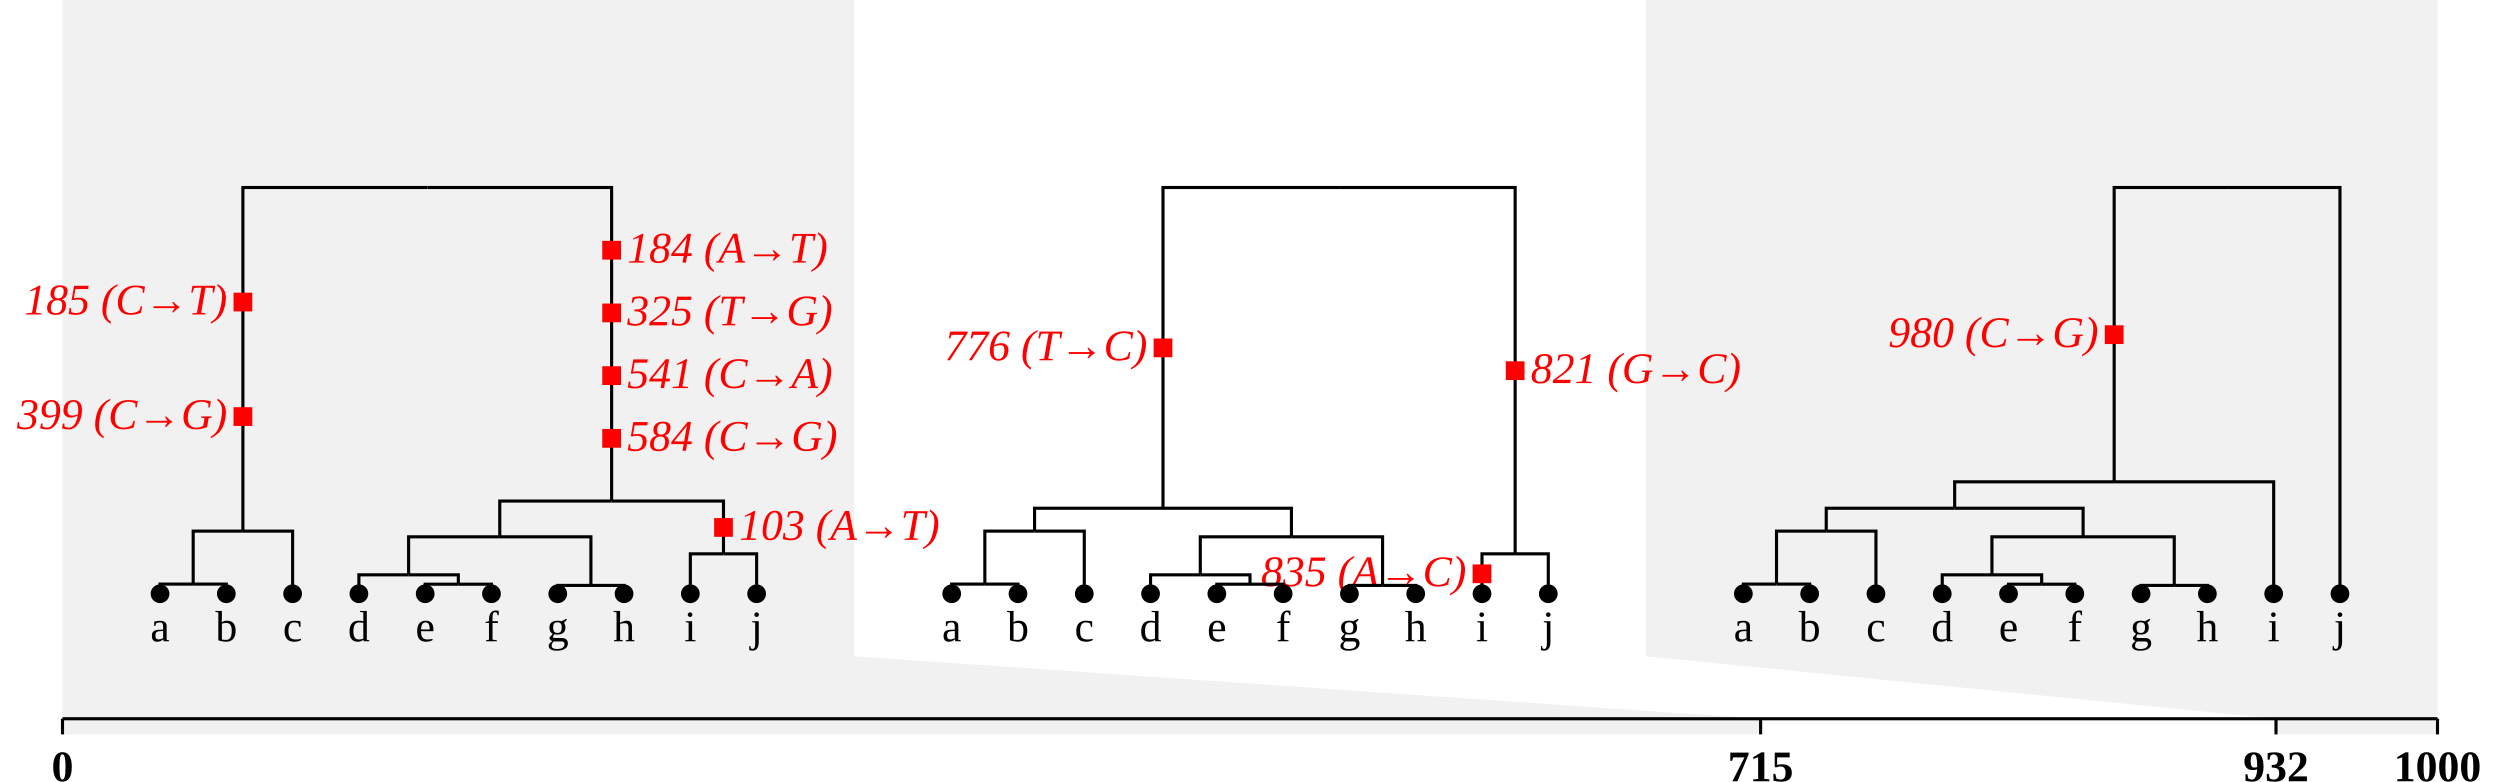
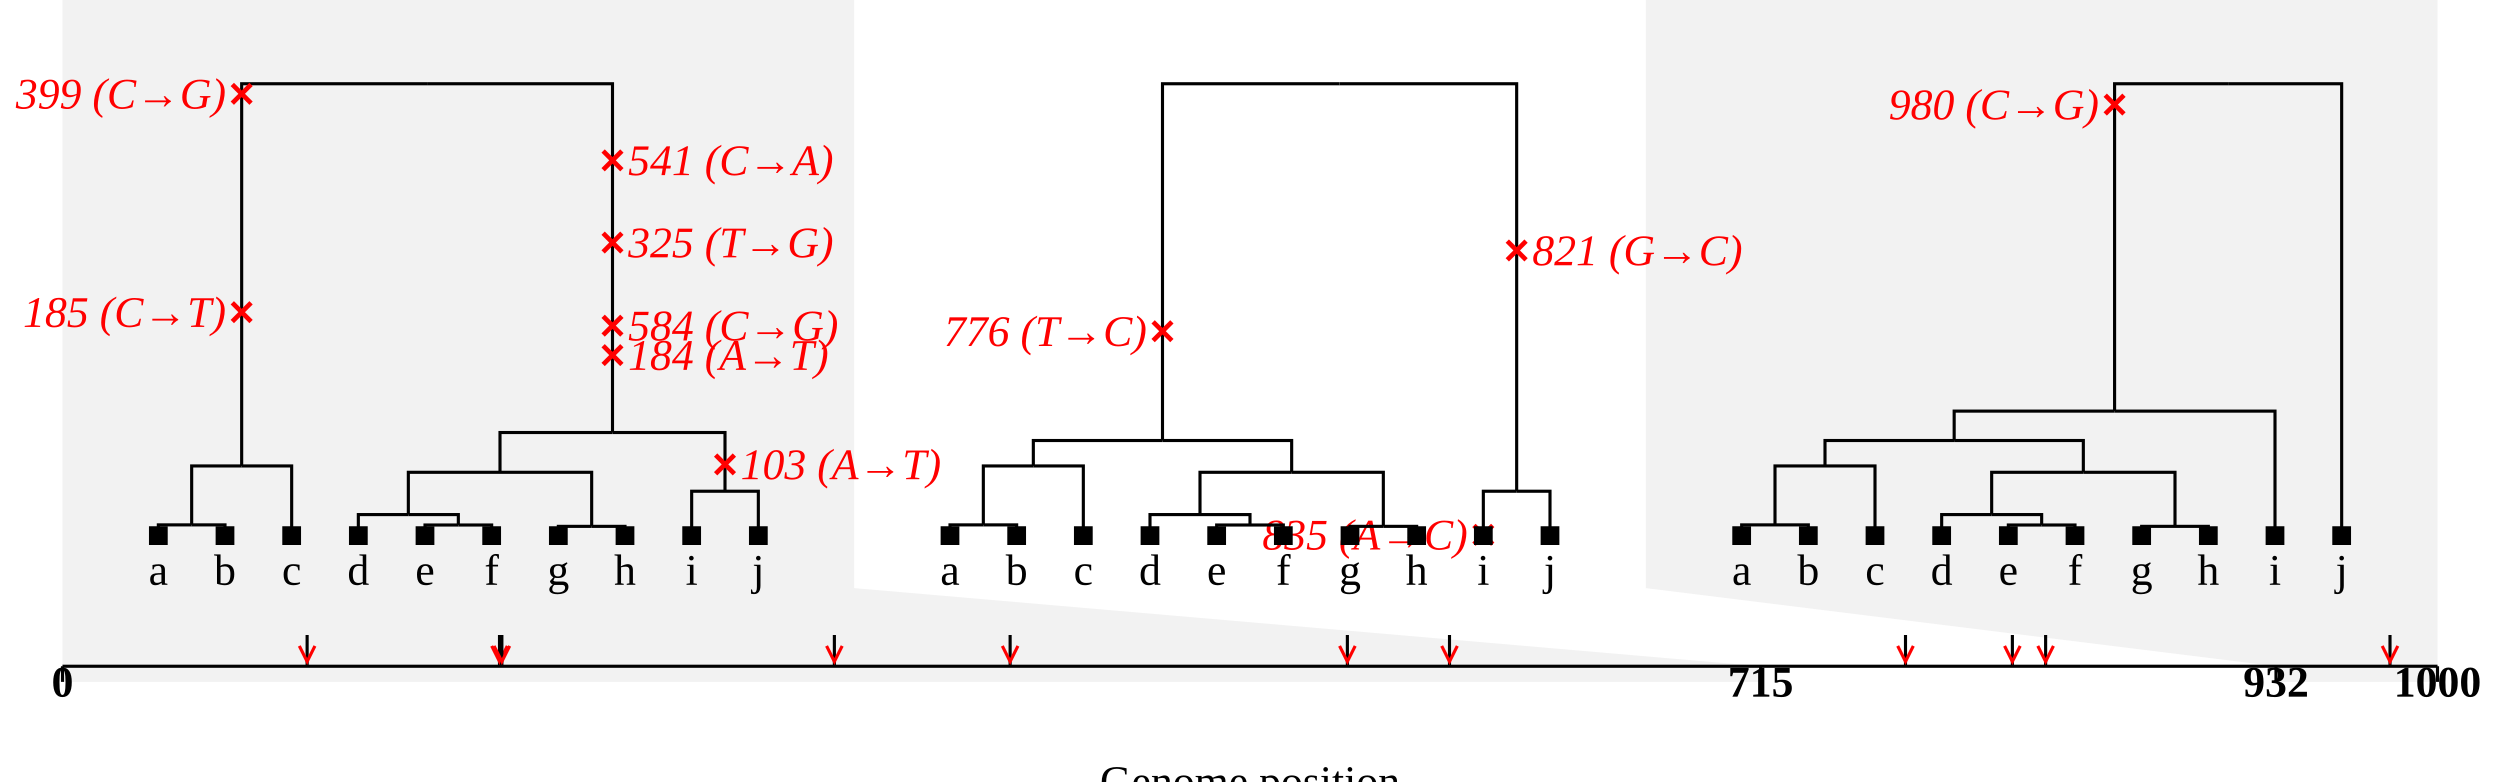
<svg xmlns="http://www.w3.org/2000/svg" baseProfile="full" height="250" version="1.1" width="800">
  <defs>
-     <style type="text/css">.axis {font-weight: bold}.tree, .axis {font-size: 14px; text-anchor:middle}.edge {stroke: black; fill: none}.node &gt; .sym {fill: black; stroke: none}.tree text {dominant-baseline: middle}.tree .lab.lft {text-anchor: end}.tree .lab.rgt {text-anchor: start}.mut {fill: red; font-style: italic}.node:not(.sample) &gt; .sym {visibility: hidden;}</style>
+     <style type="text/css">.tree-sequence .background path {fill: #808080; fill-opacity:0}.tree-sequence .background path:nth-child(odd) {fill-opacity:.1}.axes {font-size: 14px}.x-axis .tick .lab {font-weight: bold}.axes, .tree {font-size: 14px; text-anchor:middle}.y-axis line.grid {stroke: #FAFAFA}.y-axis &gt; .lab text {transform: translateX(0.8em) rotate(-90deg)}.x-axis .tick g {transform: translateY(0.9em)}.x-axis &gt; .lab text {transform: translateY(-0.8em)}.axes line, .edge {stroke:black; fill:none}.node &gt; .sym {fill: black; stroke: none}.site &gt; .sym {stroke: black}.mut text {fill: red; font-style: italic}.mut line {fill: none; stroke: none}.mut .sym {fill: none; stroke: red}.node .mut .sym {stroke-width: 1.5px}.tree text, .tree-sequence text {dominant-baseline: central}.plotbox .lab.lft {text-anchor: end}.plotbox .lab.rgt {text-anchor: start}.node:not(.sample) &gt; .sym {visibility: hidden;}</style>
  </defs>
  <g class="tree-sequence">
    <g class="background">
-       <polygon fill="#F1F1F1" points="20,235 20,230 20,210 20,0 273.333,0 273.333,210 563.4,230 563.4,235" />
-       <polygon fill="#F1F1F1" points="728.32,235 728.32,230 526.667,210 526.667,0 780.0,0 780.0,210 780.0,230 780.0,235" />
+       <path d="M20,0 l253.333,0 l0,188.2 l290.067,25 l0,5 l-543.4,0 l0,-5 l0,-25 l0,-188.2z" />
+       <path d="M273.333,0 l253.333,0 l0,188.2 l201.653,25 l0,5 l-164.92,0 l0,-5 l-290.067,-25 l0,-188.2z" />
+       <path d="M526.667,0 l253.333,0 l0,188.2 l0,25 l0,5 l-51.68,0 l0,-5 l-201.653,-25 l0,-188.2z" />
    </g>
-     <g class="trees">
-       <g class="treebox t0" transform="translate(20 30)">
-         <g class="tree t0">
-           <g class="node n20 p0 root" transform="translate(116.723 30.0)">
-             <g class="a20 m2 m4 node n16 p0 s2 s4" transform="translate(-58.9962 109.956)">
-               <g class="a16 i0 leaf node n1 p0 sample" transform="translate(15.9091 20.0445)">
-                 <path class="edge" d="M 0 0 V -20.044 H -15.909" />
-                 <circle class="sym" cx="0" cy="0" r="3" />
-                 <text class="lab" transform="translate(0 12)">c</text>
-               </g>
-               <g class="a16 node n12 p0" transform="translate(-15.9091 16.9532)">
-                 <g class="a12 i0 leaf node n0 p0 sample" transform="translate(-10.6061 3.09124)">
-                   <path class="edge" d="M 0 0 V -3.091 H 10.606" />
-                   <circle class="sym" cx="0" cy="0" r="3" />
-                   <text class="lab" transform="translate(0 12)">a</text>
-                 </g>
-                 <g class="a12 i4 leaf node n9 p0 sample" transform="translate(10.6061 3.09124)">
-                   <path class="edge" d="M 0 0 V -3.091 H -10.606" />
-                   <circle class="sym" cx="0" cy="0" r="3" />
-                   <text class="lab" transform="translate(0 12)">b</text>
-                 </g>
-                 <path class="edge" d="M 0 0 V -16.953 H 15.909" />
-                 <circle class="sym" cx="0" cy="0" r="3" />
-                 <text class="lab lft" transform="translate(-3 -6)" />
-               </g>
-               <path class="edge" d="M 0 0 V -109.956 H 58.996" />
-               <circle class="sym" cx="0" cy="0" r="3" />
-               <text class="lab lft" transform="translate(-3 -6)" />
-               <g class="mut m4 s4" transform="translate(0 -36.6518)">
-                 <rect class="sym" height="6" transform="translate(-3 -3)" width="6" x="0" y="0" />
-                 <text class="lab lft" transform="translate(-5 0)">399 (C→G)</text>
-               </g>
-               <g class="mut m2 s2" transform="translate(0 -73.3037)">
-                 <rect class="sym" height="6" transform="translate(-3 -3)" width="6" x="0" y="0" />
-                 <text class="lab lft" transform="translate(-5 0)">185 (C→T)</text>
-               </g>
-             </g>
-             <g class="a20 m1 m3 m5 m6 node n18 p0 s1 s3 s5 s6" transform="translate(58.9962 100.336)">
-               <g class="a18 m0 node n14 p0 s0" transform="translate(35.7955 16.8909)">
-                 <g class="a14 i1 leaf node n3 p0 sample" transform="translate(-10.6061 12.7728)">
-                   <path class="edge" d="M 0 0 V -12.773 H 10.606" />
-                   <circle class="sym" cx="0" cy="0" r="3" />
-                   <text class="lab" transform="translate(0 12)">i</text>
-                 </g>
-                 <g class="a14 i2 leaf node n5 p0 sample" transform="translate(10.6061 12.7728)">
-                   <path class="edge" d="M 0 0 V -12.773 H -10.606" />
-                   <circle class="sym" cx="0" cy="0" r="3" />
-                   <text class="lab" transform="translate(0 12)">j</text>
-                 </g>
-                 <path class="edge" d="M 0 0 V -16.891 H -35.795" />
-                 <circle class="sym" cx="0" cy="0" r="3" />
-                 <text class="lab rgt" transform="translate(3 -6)" />
-                 <g class="mut m0 s0" transform="translate(0 -8.44547)">
-                   <rect class="sym" height="6" transform="translate(-3 -3)" width="6" x="0" y="0" />
-                   <text class="lab rgt" transform="translate(5 0)">103 (A→T)</text>
-                 </g>
-               </g>
-               <g class="a18 node n15 p0" transform="translate(-35.7955 11.4438)">
-                 <g class="a15 node n10 p0" transform="translate(29.1667 15.5525)">
-                   <g class="a10 i2 leaf node n4 p0 sample" transform="translate(-10.6061 2.66739)">
-                     <path class="edge" d="M 0 0 V -2.667 H 10.606" />
-                     <circle class="sym" cx="0" cy="0" r="3" />
-                     <text class="lab" transform="translate(0 12)">g</text>
-                   </g>
-                   <g class="a10 i4 leaf node n8 p0 sample" transform="translate(10.6061 2.66739)">
-                     <path class="edge" d="M 0 0 V -2.667 H -10.606" />
-                     <circle class="sym" cx="0" cy="0" r="3" />
-                     <text class="lab" transform="translate(0 12)">h</text>
-                   </g>
-                   <path class="edge" d="M 0 0 V -15.553 H -29.167" />
-                   <circle class="sym" cx="0" cy="0" r="3" />
-                   <text class="lab rgt" transform="translate(3 -6)" />
-                 </g>
-                 <g class="a15 node n13 p0" transform="translate(-29.1667 12.1666)">
-                   <g class="a13 i1 leaf node n2 p0 sample" transform="translate(-15.9091 6.05336)">
-                     <path class="edge" d="M 0 0 V -6.053 H 15.909" />
-                     <circle class="sym" cx="0" cy="0" r="3" />
-                     <text class="lab" transform="translate(0 12)">d</text>
-                   </g>
-                   <g class="a13 node n11 p0" transform="translate(15.9091 2.99778)">
-                     <g class="a11 i3 leaf node n6 p0 sample" transform="translate(-10.6061 3.05558)">
-                       <path class="edge" d="M 0 0 V -3.056 H 10.606" />
-                       <circle class="sym" cx="0" cy="0" r="3" />
-                       <text class="lab" transform="translate(0 12)">e</text>
-                     </g>
-                     <g class="a11 i3 leaf node n7 p0 sample" transform="translate(10.6061 3.05558)">
-                       <path class="edge" d="M 0 0 V -3.056 H -10.606" />
-                       <circle class="sym" cx="0" cy="0" r="3" />
-                       <text class="lab" transform="translate(0 12)">f</text>
-                     </g>
-                     <path class="edge" d="M 0 0 V -2.998 H -15.909" />
-                     <circle class="sym" cx="0" cy="0" r="3" />
-                     <text class="lab rgt" transform="translate(3 -6)" />
-                   </g>
-                   <path class="edge" d="M 0 0 V -12.167 H 29.167" />
-                   <circle class="sym" cx="0" cy="0" r="3" />
-                   <text class="lab lft" transform="translate(-3 -6)" />
-                 </g>
-                 <path class="edge" d="M 0 0 V -11.444 H 35.795" />
-                 <circle class="sym" cx="0" cy="0" r="3" />
-                 <text class="lab lft" transform="translate(-3 -6)" />
-               </g>
-               <path class="edge" d="M 0 0 V -100.336 H -58.996" />
-               <circle class="sym" cx="0" cy="0" r="3" />
-               <text class="lab rgt" transform="translate(3 -6)" />
-               <g class="mut m6 s6" transform="translate(0 -20.0672)">
-                 <rect class="sym" height="6" transform="translate(-3 -3)" width="6" x="0" y="0" />
-                 <text class="lab rgt" transform="translate(5 0)">584 (C→G)</text>
-               </g>
-               <g class="mut m5 s5" transform="translate(0 -40.1345)">
-                 <rect class="sym" height="6" transform="translate(-3 -3)" width="6" x="0" y="0" />
-                 <text class="lab rgt" transform="translate(5 0)">541 (C→A)</text>
-               </g>
-               <g class="mut m3 s3" transform="translate(0 -60.2017)">
-                 <rect class="sym" height="6" transform="translate(-3 -3)" width="6" x="0" y="0" />
-                 <text class="lab rgt" transform="translate(5 0)">325 (T→G)</text>
-               </g>
-               <g class="mut m1 s1" transform="translate(0 -80.269)">
-                 <rect class="sym" height="6" transform="translate(-3 -3)" width="6" x="0" y="0" />
-                 <text class="lab rgt" transform="translate(5 0)">184 (A→T)</text>
-               </g>
-             </g>
-             <circle class="sym" cx="0" cy="0" r="3" />
-             <text class="lab" transform="translate(0 -10)" />
-           </g>
-         </g>
-       </g>
-       <g class="treebox t1" transform="translate(273.333 30)">
-         <g class="tree t1">
-           <g class="node n20 p0 root" transform="translate(155.17 30.0)">
-             <g class="a20 m8 node n14 p0 s8" transform="translate(56.3447 117.227)">
-               <g class="a14 i1 leaf m9 node n3 p0 s9 sample" transform="translate(-10.6061 12.7728)">
-                 <path class="edge" d="M 0 0 V -12.773 H 10.606" />
-                 <circle class="sym" cx="0" cy="0" r="3" />
-                 <text class="lab" transform="translate(0 12)">i</text>
-                 <g class="mut m9 s9" transform="translate(0 -6.38642)">
-                   <rect class="sym" height="6" transform="translate(-3 -3)" width="6" x="0" y="0" />
-                   <text class="lab lft" transform="translate(-5 0)">835 (A→C)</text>
-                 </g>
-               </g>
-               <g class="a14 i2 leaf node n5 p0 sample" transform="translate(10.6061 12.7728)">
-                 <path class="edge" d="M 0 0 V -12.773 H -10.606" />
-                 <circle class="sym" cx="0" cy="0" r="3" />
-                 <text class="lab" transform="translate(0 12)">j</text>
-               </g>
-               <path class="edge" d="M 0 0 V -117.227 H -56.345" />
-               <circle class="sym" cx="0" cy="0" r="3" />
-               <text class="lab rgt" transform="translate(3 -6)" />
-               <g class="mut m8 s8" transform="translate(0 -58.6136)">
-                 <rect class="sym" height="6" transform="translate(-3 -3)" width="6" x="0" y="0" />
-                 <text class="lab rgt" transform="translate(5 0)">821 (G→C)</text>
-               </g>
-             </g>
-             <g class="a20 m7 node n17 p0 s7" transform="translate(-56.3447 102.637)">
-               <g class="a17 node n15 p0" transform="translate(41.0985 9.14307)">
-                 <g class="a15 node n10 p0" transform="translate(29.1667 15.5525)">
-                   <g class="a10 i2 leaf node n4 p0 sample" transform="translate(-10.6061 2.66739)">
-                     <path class="edge" d="M 0 0 V -2.667 H 10.606" />
-                     <circle class="sym" cx="0" cy="0" r="3" />
-                     <text class="lab" transform="translate(0 12)">g</text>
-                   </g>
-                   <g class="a10 i4 leaf node n8 p0 sample" transform="translate(10.6061 2.66739)">
-                     <path class="edge" d="M 0 0 V -2.667 H -10.606" />
-                     <circle class="sym" cx="0" cy="0" r="3" />
-                     <text class="lab" transform="translate(0 12)">h</text>
-                   </g>
-                   <path class="edge" d="M 0 0 V -15.553 H -29.167" />
-                   <circle class="sym" cx="0" cy="0" r="3" />
-                   <text class="lab rgt" transform="translate(3 -6)" />
-                 </g>
-                 <g class="a15 node n13 p0" transform="translate(-29.1667 12.1666)">
-                   <g class="a13 i1 leaf node n2 p0 sample" transform="translate(-15.9091 6.05336)">
-                     <path class="edge" d="M 0 0 V -6.053 H 15.909" />
-                     <circle class="sym" cx="0" cy="0" r="3" />
-                     <text class="lab" transform="translate(0 12)">d</text>
-                   </g>
-                   <g class="a13 node n11 p0" transform="translate(15.9091 2.99778)">
-                     <g class="a11 i3 leaf node n6 p0 sample" transform="translate(-10.6061 3.05558)">
-                       <path class="edge" d="M 0 0 V -3.056 H 10.606" />
-                       <circle class="sym" cx="0" cy="0" r="3" />
-                       <text class="lab" transform="translate(0 12)">e</text>
-                     </g>
-                     <g class="a11 i3 leaf node n7 p0 sample" transform="translate(10.6061 3.05558)">
-                       <path class="edge" d="M 0 0 V -3.056 H -10.606" />
-                       <circle class="sym" cx="0" cy="0" r="3" />
-                       <text class="lab" transform="translate(0 12)">f</text>
-                     </g>
-                     <path class="edge" d="M 0 0 V -2.998 H -15.909" />
-                     <circle class="sym" cx="0" cy="0" r="3" />
-                     <text class="lab rgt" transform="translate(3 -6)" />
-                   </g>
-                   <path class="edge" d="M 0 0 V -12.167 H 29.167" />
-                   <circle class="sym" cx="0" cy="0" r="3" />
-                   <text class="lab lft" transform="translate(-3 -6)" />
-                 </g>
-                 <path class="edge" d="M 0 0 V -9.143 H -41.099" />
-                 <circle class="sym" cx="0" cy="0" r="3" />
-                 <text class="lab rgt" transform="translate(3 -6)" />
-               </g>
-               <g class="a17 node n16 p0" transform="translate(-41.0985 7.31852)">
-                 <g class="a16 i0 leaf node n1 p0 sample" transform="translate(15.9091 20.0445)">
-                   <path class="edge" d="M 0 0 V -20.044 H -15.909" />
-                   <circle class="sym" cx="0" cy="0" r="3" />
-                   <text class="lab" transform="translate(0 12)">c</text>
-                 </g>
-                 <g class="a16 node n12 p0" transform="translate(-15.9091 16.9532)">
-                   <g class="a12 i0 leaf node n0 p0 sample" transform="translate(-10.6061 3.09124)">
-                     <path class="edge" d="M 0 0 V -3.091 H 10.606" />
-                     <circle class="sym" cx="0" cy="0" r="3" />
-                     <text class="lab" transform="translate(0 12)">a</text>
-                   </g>
-                   <g class="a12 i4 leaf node n9 p0 sample" transform="translate(10.6061 3.09124)">
-                     <path class="edge" d="M 0 0 V -3.091 H -10.606" />
-                     <circle class="sym" cx="0" cy="0" r="3" />
-                     <text class="lab" transform="translate(0 12)">b</text>
-                   </g>
-                   <path class="edge" d="M 0 0 V -16.953 H 15.909" />
-                   <circle class="sym" cx="0" cy="0" r="3" />
-                   <text class="lab lft" transform="translate(-3 -6)" />
-                 </g>
-                 <path class="edge" d="M 0 0 V -7.319 H 41.099" />
-                 <circle class="sym" cx="0" cy="0" r="3" />
-                 <text class="lab lft" transform="translate(-3 -6)" />
-               </g>
-               <path class="edge" d="M 0 0 V -102.637 H 56.345" />
-               <circle class="sym" cx="0" cy="0" r="3" />
-               <text class="lab lft" transform="translate(-3 -6)" />
-               <g class="mut m7 s7" transform="translate(0 -51.3185)">
-                 <rect class="sym" height="6" transform="translate(-3 -3)" width="6" x="0" y="0" />
-                 <text class="lab lft" transform="translate(-5 0)">776 (T→C)</text>
-               </g>
-             </g>
-             <circle class="sym" cx="0" cy="0" r="3" />
-             <text class="lab" transform="translate(0 -10)" />
-           </g>
-         </g>
-       </g>
-       <g class="treebox t2" transform="translate(526.667 30)">
-         <g class="tree t2">
-           <g class="node n20 p0 root" transform="translate(185.994 30.0)">
-             <g class="a20 i2 leaf node n5 p0 sample" transform="translate(36.1269 130.0)">
-               <path class="edge" d="M 0 0 V -130.0 H -36.127" />
-               <circle class="sym" cx="0" cy="0" r="3" />
-               <text class="lab" transform="translate(0 12)">j</text>
-             </g>
-             <g class="a20 m10 node n19 p0 s10" transform="translate(-36.1269 94.1793)">
-               <g class="a19 i1 leaf node n3 p0 sample" transform="translate(51.0417 35.8207)">
-                 <path class="edge" d="M 0 0 V -35.821 H -51.042" />
-                 <circle class="sym" cx="0" cy="0" r="3" />
-                 <text class="lab" transform="translate(0 12)">i</text>
-               </g>
-               <g class="a19 node n17 p0" transform="translate(-51.0417 8.4577)">
-                 <g class="a17 node n15 p0" transform="translate(41.0985 9.14307)">
-                   <g class="a15 node n10 p0" transform="translate(29.1667 15.5525)">
-                     <g class="a10 i2 leaf node n4 p0 sample" transform="translate(-10.6061 2.66739)">
-                       <path class="edge" d="M 0 0 V -2.667 H 10.606" />
-                       <circle class="sym" cx="0" cy="0" r="3" />
-                       <text class="lab" transform="translate(0 12)">g</text>
-                     </g>
-                     <g class="a10 i4 leaf node n8 p0 sample" transform="translate(10.6061 2.66739)">
-                       <path class="edge" d="M 0 0 V -2.667 H -10.606" />
-                       <circle class="sym" cx="0" cy="0" r="3" />
-                       <text class="lab" transform="translate(0 12)">h</text>
-                     </g>
-                     <path class="edge" d="M 0 0 V -15.553 H -29.167" />
-                     <circle class="sym" cx="0" cy="0" r="3" />
-                     <text class="lab rgt" transform="translate(3 -6)" />
-                   </g>
-                   <g class="a15 node n13 p0" transform="translate(-29.1667 12.1666)">
-                     <g class="a13 i1 leaf node n2 p0 sample" transform="translate(-15.9091 6.05336)">
-                       <path class="edge" d="M 0 0 V -6.053 H 15.909" />
-                       <circle class="sym" cx="0" cy="0" r="3" />
-                       <text class="lab" transform="translate(0 12)">d</text>
-                     </g>
-                     <g class="a13 node n11 p0" transform="translate(15.9091 2.99778)">
-                       <g class="a11 i3 leaf node n6 p0 sample" transform="translate(-10.6061 3.05558)">
-                         <path class="edge" d="M 0 0 V -3.056 H 10.606" />
-                         <circle class="sym" cx="0" cy="0" r="3" />
-                         <text class="lab" transform="translate(0 12)">e</text>
-                       </g>
-                       <g class="a11 i3 leaf node n7 p0 sample" transform="translate(10.6061 3.05558)">
-                         <path class="edge" d="M 0 0 V -3.056 H -10.606" />
-                         <circle class="sym" cx="0" cy="0" r="3" />
-                         <text class="lab" transform="translate(0 12)">f</text>
-                       </g>
-                       <path class="edge" d="M 0 0 V -2.998 H -15.909" />
-                       <circle class="sym" cx="0" cy="0" r="3" />
-                       <text class="lab rgt" transform="translate(3 -6)" />
-                     </g>
-                     <path class="edge" d="M 0 0 V -12.167 H 29.167" />
-                     <circle class="sym" cx="0" cy="0" r="3" />
-                     <text class="lab lft" transform="translate(-3 -6)" />
-                   </g>
-                   <path class="edge" d="M 0 0 V -9.143 H -41.099" />
-                   <circle class="sym" cx="0" cy="0" r="3" />
-                   <text class="lab rgt" transform="translate(3 -6)" />
-                 </g>
-                 <g class="a17 node n16 p0" transform="translate(-41.0985 7.31852)">
-                   <g class="a16 i0 leaf node n1 p0 sample" transform="translate(15.9091 20.0445)">
-                     <path class="edge" d="M 0 0 V -20.044 H -15.909" />
-                     <circle class="sym" cx="0" cy="0" r="3" />
-                     <text class="lab" transform="translate(0 12)">c</text>
-                   </g>
-                   <g class="a16 node n12 p0" transform="translate(-15.9091 16.9532)">
-                     <g class="a12 i0 leaf node n0 p0 sample" transform="translate(-10.6061 3.09124)">
-                       <path class="edge" d="M 0 0 V -3.091 H 10.606" />
-                       <circle class="sym" cx="0" cy="0" r="3" />
-                       <text class="lab" transform="translate(0 12)">a</text>
-                     </g>
-                     <g class="a12 i4 leaf node n9 p0 sample" transform="translate(10.6061 3.09124)">
-                       <path class="edge" d="M 0 0 V -3.091 H -10.606" />
-                       <circle class="sym" cx="0" cy="0" r="3" />
-                       <text class="lab" transform="translate(0 12)">b</text>
-                     </g>
-                     <path class="edge" d="M 0 0 V -16.953 H 15.909" />
-                     <circle class="sym" cx="0" cy="0" r="3" />
-                     <text class="lab lft" transform="translate(-3 -6)" />
-                   </g>
-                   <path class="edge" d="M 0 0 V -7.319 H 41.099" />
-                   <circle class="sym" cx="0" cy="0" r="3" />
-                   <text class="lab lft" transform="translate(-3 -6)" />
-                 </g>
-                 <path class="edge" d="M 0 0 V -8.458 H 51.042" />
-                 <circle class="sym" cx="0" cy="0" r="3" />
-                 <text class="lab lft" transform="translate(-3 -6)" />
-               </g>
-               <path class="edge" d="M 0 0 V -94.179 H 36.127" />
-               <circle class="sym" cx="0" cy="0" r="3" />
-               <text class="lab lft" transform="translate(-3 -6)" />
-               <g class="mut m10 s10" transform="translate(0 -47.0896)">
-                 <rect class="sym" height="6" transform="translate(-3 -3)" width="6" x="0" y="0" />
-                 <text class="lab lft" transform="translate(-5 0)">980 (C→G)</text>
-               </g>
-             </g>
-             <circle class="sym" cx="0" cy="0" r="3" />
-             <text class="lab" transform="translate(0 -10)" />
+     <g class="axes">
+       <g class="x-axis">
+         <g class="lab" transform="translate(400,250)">
+           <text text-anchor="middle">Genome position</text>
+         </g>
+         <line x1="20" x2="780" y1="213.2" y2="213.2" />
+         <g class="tick" transform="translate(20 213.2)">
+           <line x1="0" x2="0" y1="0" y2="5" />
+           <g class="lab" transform="translate(0,5)">
+             <text>0</text>
+           </g>
+         </g>
+         <g class="tick" transform="translate(563.4 213.2)">
+           <line x1="0" x2="0" y1="0" y2="5" />
+           <g class="lab" transform="translate(0,5)">
+             <text>715</text>
+           </g>
+         </g>
+         <g class="tick" transform="translate(728.32 213.2)">
+           <line x1="0" x2="0" y1="0" y2="5" />
+           <g class="lab" transform="translate(0,5)">
+             <text>932</text>
+           </g>
+         </g>
+         <g class="tick" transform="translate(780 213.2)">
+           <line x1="0" x2="0" y1="0" y2="5" />
+           <g class="lab" transform="translate(0,5)">
+             <text>1000</text>
+           </g>
+         </g>
+         <g class="site s0" transform="translate(98.28 213.2)">
+           <line class="sym" x1="0" x2="0" y1="0" y2="-10" />
+           <g class="mut m0">
+             <polyline class="sym" points="2.5,-6.5 0,-1.5 -2.5,-6.5" />
+           </g>
+         </g>
+         <g class="site s1" transform="translate(159.84 213.2)">
+           <line class="sym" x1="0" x2="0" y1="0" y2="-10" />
+           <g class="mut m1">
+             <polyline class="sym" points="2.5,-6.5 0,-1.5 -2.5,-6.5" />
+           </g>
+         </g>
+         <g class="site s2" transform="translate(160.6 213.2)">
+           <line class="sym" x1="0" x2="0" y1="0" y2="-10" />
+           <g class="mut m2">
+             <polyline class="sym" points="2.5,-6.5 0,-1.5 -2.5,-6.5" />
+           </g>
+         </g>
+         <g class="site s3" transform="translate(267 213.2)">
+           <line class="sym" x1="0" x2="0" y1="0" y2="-10" />
+           <g class="mut m3">
+             <polyline class="sym" points="2.5,-6.5 0,-1.5 -2.5,-6.5" />
+           </g>
+         </g>
+         <g class="site s4" transform="translate(323.24 213.2)">
+           <line class="sym" x1="0" x2="0" y1="0" y2="-10" />
+           <g class="mut m4">
+             <polyline class="sym" points="2.5,-6.5 0,-1.5 -2.5,-6.5" />
+           </g>
+         </g>
+         <g class="site s5" transform="translate(431.16 213.2)">
+           <line class="sym" x1="0" x2="0" y1="0" y2="-10" />
+           <g class="mut m5">
+             <polyline class="sym" points="2.5,-6.5 0,-1.5 -2.5,-6.5" />
+           </g>
+         </g>
+         <g class="site s6" transform="translate(463.84 213.2)">
+           <line class="sym" x1="0" x2="0" y1="0" y2="-10" />
+           <g class="mut m6">
+             <polyline class="sym" points="2.5,-6.5 0,-1.5 -2.5,-6.5" />
+           </g>
+         </g>
+         <g class="site s7" transform="translate(609.76 213.2)">
+           <line class="sym" x1="0" x2="0" y1="0" y2="-10" />
+           <g class="mut m7">
+             <polyline class="sym" points="2.5,-6.5 0,-1.5 -2.5,-6.5" />
+           </g>
+         </g>
+         <g class="site s8" transform="translate(643.96 213.2)">
+           <line class="sym" x1="0" x2="0" y1="0" y2="-10" />
+           <g class="mut m8">
+             <polyline class="sym" points="2.5,-6.5 0,-1.5 -2.5,-6.5" />
+           </g>
+         </g>
+         <g class="site s9" transform="translate(654.6 213.2)">
+           <line class="sym" x1="0" x2="0" y1="0" y2="-10" />
+           <g class="mut m9">
+             <polyline class="sym" points="2.5,-6.5 0,-1.5 -2.5,-6.5" />
+           </g>
+         </g>
+         <g class="site s10" transform="translate(764.8 213.2)">
+           <line class="sym" x1="0" x2="0" y1="0" y2="-10" />
+           <g class="mut m10">
+             <polyline class="sym" points="2.5,-6.5 0,-1.5 -2.5,-6.5" />
          </g>
        </g>
      </g>
    </g>
-     <g class="axis">
-       <line stroke="black" x1="20" x2="780" y1="230" y2="230" />
-       <line stroke="black" x1="20" x2="20" y1="230" y2="235" />
-       <g transform="translate(20, 250)">
-         <text font-size="14" font-weight="bold" text-anchor="middle">0</text>
+     <g class="plotbox trees">
+       <g class="tree t0" transform="translate(20 0)">
+         <g class="plotbox">
+           <g class="node n20 p0 root" transform="translate(116.667 26.8)">
+             <g class="a20 m2 m4 node n16 p0 s2 s4" transform="translate(-59.3333 122.304)">
+               <g class="a16 i0 leaf node n1 p0 sample" transform="translate(16 22.2956)">
+                 <path class="edge" d="M 0 0 V -22.296 H -16" />
+                 <rect class="sym" height="6" width="6" x="-3" y="-3" />
+                 <text class="lab" transform="translate(0 11)">c</text>
+               </g>
+               <g class="a16 node n12 p0" transform="translate(-16 18.8572)">
+                 <g class="a12 i0 leaf node n0 p0 sample" transform="translate(-10.6667 3.43841)">
+                   <path class="edge" d="M 0 0 V -3.438 H 10.667" />
+                   <rect class="sym" height="6" width="6" x="-3" y="-3" />
+                   <text class="lab" transform="translate(0 11)">a</text>
+                 </g>
+                 <g class="a12 i4 leaf node n9 p0 sample" transform="translate(10.6667 3.43841)">
+                   <path class="edge" d="M 0 0 V -3.438 H -10.667" />
+                   <rect class="sym" height="6" width="6" x="-3" y="-3" />
+                   <text class="lab" transform="translate(0 11)">b</text>
+                 </g>
+                 <path class="edge" d="M 0 0 V -18.857 H 16" />
+                 <circle class="sym" cx="0" cy="0" r="3" />
+                 <text class="lab lft" transform="translate(-3 -7.0)" />
+               </g>
+               <path class="edge" d="M 0 0 V -122.304 H 59.333" />
+               <g class="mut m4 s4" transform="translate(0 -119.081)">
+                 <line x1="0" x2="0" y1="0" y2="119.081" />
+                 <path class="sym" d="M -3,-3 l 6,6 M -3,3 l 6,-6" />
+                 <text class="lab lft" transform="translate(-5 0)">399 (C→G)</text>
+               </g>
+               <g class="mut m2 s2" transform="translate(0 -49.2105)">
+                 <line x1="0" x2="0" y1="0" y2="49.211" />
+                 <path class="sym" d="M -3,-3 l 6,6 M -3,3 l 6,-6" />
+                 <text class="lab lft" transform="translate(-5 0)">185 (C→T)</text>
+               </g>
+               <circle class="sym" cx="0" cy="0" r="3" />
+               <text class="lab lft" transform="translate(-3 -7.0)" />
+             </g>
+             <g class="a20 m1 m3 m5 m6 node n18 p0 s1 s3 s5 s6" transform="translate(59.3333 111.605)">
+               <g class="a18 m0 node n14 p0 s0" transform="translate(36 18.7879)">
+                 <g class="a14 i1 leaf node n3 p0 sample" transform="translate(-10.6667 14.2073)">
+                   <path class="edge" d="M 0 0 V -14.207 H 10.667" />
+                   <rect class="sym" height="6" width="6" x="-3" y="-3" />
+                   <text class="lab" transform="translate(0 11)">i</text>
+                 </g>
+                 <g class="a14 i2 leaf node n5 p0 sample" transform="translate(10.6667 14.2073)">
+                   <path class="edge" d="M 0 0 V -14.207 H -10.667" />
+                   <rect class="sym" height="6" width="6" x="-3" y="-3" />
+                   <text class="lab" transform="translate(0 11)">j</text>
+                 </g>
+                 <path class="edge" d="M 0 0 V -18.788 H -36" />
+                 <g class="mut m0 s0" transform="translate(0 -8.58295)">
+                   <line x1="0" x2="0" y1="0" y2="8.583" />
+                   <path class="sym" d="M -3,-3 l 6,6 M -3,3 l 6,-6" />
+                   <text class="lab rgt" transform="translate(5 0)">103 (A→T)</text>
+                 </g>
+                 <circle class="sym" cx="0" cy="0" r="3" />
+                 <text class="lab rgt" transform="translate(3 -7.0)" />
+               </g>
+               <g class="a18 node n15 p0" transform="translate(-36 12.7291)">
+                 <g class="a15 node n10 p0" transform="translate(29.3333 17.2992)">
+                   <g class="a10 i2 leaf node n4 p0 sample" transform="translate(-10.6667 2.96696)">
+                     <path class="edge" d="M 0 0 V -2.967 H 10.667" />
+                     <rect class="sym" height="6" width="6" x="-3" y="-3" />
+                     <text class="lab" transform="translate(0 11)">g</text>
+                   </g>
+                   <g class="a10 i4 leaf node n8 p0 sample" transform="translate(10.6667 2.96696)">
+                     <path class="edge" d="M 0 0 V -2.967 H -10.667" />
+                     <rect class="sym" height="6" width="6" x="-3" y="-3" />
+                     <text class="lab" transform="translate(0 11)">h</text>
+                   </g>
+                   <path class="edge" d="M 0 0 V -17.299 H -29.333" />
+                   <circle class="sym" cx="0" cy="0" r="3" />
+                   <text class="lab rgt" transform="translate(3 -7.0)" />
+                 </g>
+                 <g class="a15 node n13 p0" transform="translate(-29.3333 13.533)">
+                   <g class="a13 i1 leaf node n2 p0 sample" transform="translate(-16 6.7332)">
+                     <path class="edge" d="M 0 0 V -6.733 H 16" />
+                     <rect class="sym" height="6" width="6" x="-3" y="-3" />
+                     <text class="lab" transform="translate(0 11)">d</text>
+                   </g>
+                   <g class="a13 node n11 p0" transform="translate(16 3.33445)">
+                     <g class="a11 i3 leaf node n6 p0 sample" transform="translate(-10.6667 3.39875)">
+                       <path class="edge" d="M 0 0 V -3.399 H 10.667" />
+                       <rect class="sym" height="6" width="6" x="-3" y="-3" />
+                       <text class="lab" transform="translate(0 11)">e</text>
+                     </g>
+                     <g class="a11 i3 leaf node n7 p0 sample" transform="translate(10.6667 3.39875)">
+                       <path class="edge" d="M 0 0 V -3.399 H -10.667" />
+                       <rect class="sym" height="6" width="6" x="-3" y="-3" />
+                       <text class="lab" transform="translate(0 11)">f</text>
+                     </g>
+                     <path class="edge" d="M 0 0 V -3.334 H -16" />
+                     <circle class="sym" cx="0" cy="0" r="3" />
+                     <text class="lab rgt" transform="translate(3 -7.0)" />
+                   </g>
+                   <path class="edge" d="M 0 0 V -13.533 H 29.333" />
+                   <circle class="sym" cx="0" cy="0" r="3" />
+                   <text class="lab lft" transform="translate(-3 -7.0)" />
+                 </g>
+                 <path class="edge" d="M 0 0 V -12.729 H 36" />
+                 <circle class="sym" cx="0" cy="0" r="3" />
+                 <text class="lab lft" transform="translate(-3 -7.0)" />
+               </g>
+               <path class="edge" d="M 0 0 V -111.605 H -59.333" />
+               <g class="mut m5 s5" transform="translate(0 -87.0868)">
+                 <line x1="0" x2="0" y1="0" y2="87.087" />
+                 <path class="sym" d="M -3,-3 l 6,6 M -3,3 l 6,-6" />
+                 <text class="lab rgt" transform="translate(5 0)">541 (C→A)</text>
+               </g>
+               <g class="mut m3 s3" transform="translate(0 -60.7854)">
+                 <line x1="0" x2="0" y1="0" y2="60.785" />
+                 <path class="sym" d="M -3,-3 l 6,6 M -3,3 l 6,-6" />
+                 <text class="lab rgt" transform="translate(5 0)">325 (T→G)</text>
+               </g>
+               <g class="mut m6 s6" transform="translate(0 -34.1916)">
+                 <line x1="0" x2="0" y1="0" y2="34.192" />
+                 <path class="sym" d="M -3,-3 l 6,6 M -3,3 l 6,-6" />
+                 <text class="lab rgt" transform="translate(5 0)">584 (C→G)</text>
+               </g>
+               <g class="mut m1 s1" transform="translate(0 -24.7716)">
+                 <line x1="0" x2="0" y1="0" y2="24.772" />
+                 <path class="sym" d="M -3,-3 l 6,6 M -3,3 l 6,-6" />
+                 <text class="lab rgt" transform="translate(5 0)">184 (A→T)</text>
+               </g>
+               <circle class="sym" cx="0" cy="0" r="3" />
+               <text class="lab rgt" transform="translate(3 -7.0)" />
+             </g>
+             <circle class="sym" cx="0" cy="0" r="3" />
+             <text class="lab" transform="translate(0 -11)" />
+           </g>
+         </g>
      </g>
-       <line stroke="black" x1="563.4" x2="563.4" y1="230" y2="235" />
-       <g transform="translate(563.4, 250)">
-         <text font-size="14" font-weight="bold" text-anchor="middle">715</text>
+       <g class="tree t1" transform="translate(273.333 0)">
+         <g class="plotbox">
+           <g class="node n20 p0 root" transform="translate(155.333 26.8)">
+             <g class="a20 m8 node n14 p0 s8" transform="translate(56.6667 130.393)">
+               <g class="a14 i1 leaf m9 node n3 p0 s9 sample" transform="translate(-10.6667 14.2073)">
+                 <path class="edge" d="M 0 0 V -14.207 H 10.667" />
+                 <g class="mut m9 s9" transform="translate(0 -0.266359)">
+                   <line x1="0" x2="0" y1="0" y2="0.266" />
+                   <path class="sym" d="M -3,-3 l 6,6 M -3,3 l 6,-6" />
+                   <text class="lab lft" transform="translate(-5 0)">835 (A→C)</text>
+                 </g>
+                 <rect class="sym" height="6" width="6" x="-3" y="-3" />
+                 <text class="lab" transform="translate(0 11)">i</text>
+               </g>
+               <g class="a14 i2 leaf node n5 p0 sample" transform="translate(10.6667 14.2073)">
+                 <path class="edge" d="M 0 0 V -14.207 H -10.667" />
+                 <rect class="sym" height="6" width="6" x="-3" y="-3" />
+                 <text class="lab" transform="translate(0 11)">j</text>
+               </g>
+               <path class="edge" d="M 0 0 V -130.393 H -56.667" />
+               <g class="mut m8 s8" transform="translate(0 -77.0442)">
+                 <line x1="0" x2="0" y1="0" y2="77.044" />
+                 <path class="sym" d="M -3,-3 l 6,6 M -3,3 l 6,-6" />
+                 <text class="lab rgt" transform="translate(5 0)">821 (G→C)</text>
+               </g>
+               <circle class="sym" cx="0" cy="0" r="3" />
+               <text class="lab rgt" transform="translate(3 -7.0)" />
+             </g>
+             <g class="a20 m7 node n17 p0 s7" transform="translate(-56.6667 114.164)">
+               <g class="a17 node n15 p0" transform="translate(41.3333 10.1699)">
+                 <g class="a15 node n10 p0" transform="translate(29.3333 17.2992)">
+                   <g class="a10 i2 leaf node n4 p0 sample" transform="translate(-10.6667 2.96696)">
+                     <path class="edge" d="M 0 0 V -2.967 H 10.667" />
+                     <rect class="sym" height="6" width="6" x="-3" y="-3" />
+                     <text class="lab" transform="translate(0 11)">g</text>
+                   </g>
+                   <g class="a10 i4 leaf node n8 p0 sample" transform="translate(10.6667 2.96696)">
+                     <path class="edge" d="M 0 0 V -2.967 H -10.667" />
+                     <rect class="sym" height="6" width="6" x="-3" y="-3" />
+                     <text class="lab" transform="translate(0 11)">h</text>
+                   </g>
+                   <path class="edge" d="M 0 0 V -17.299 H -29.333" />
+                   <circle class="sym" cx="0" cy="0" r="3" />
+                   <text class="lab rgt" transform="translate(3 -7.0)" />
+                 </g>
+                 <g class="a15 node n13 p0" transform="translate(-29.3333 13.533)">
+                   <g class="a13 i1 leaf node n2 p0 sample" transform="translate(-16 6.7332)">
+                     <path class="edge" d="M 0 0 V -6.733 H 16" />
+                     <rect class="sym" height="6" width="6" x="-3" y="-3" />
+                     <text class="lab" transform="translate(0 11)">d</text>
+                   </g>
+                   <g class="a13 node n11 p0" transform="translate(16 3.33445)">
+                     <g class="a11 i3 leaf node n6 p0 sample" transform="translate(-10.6667 3.39875)">
+                       <path class="edge" d="M 0 0 V -3.399 H 10.667" />
+                       <rect class="sym" height="6" width="6" x="-3" y="-3" />
+                       <text class="lab" transform="translate(0 11)">e</text>
+                     </g>
+                     <g class="a11 i3 leaf node n7 p0 sample" transform="translate(10.6667 3.39875)">
+                       <path class="edge" d="M 0 0 V -3.399 H -10.667" />
+                       <rect class="sym" height="6" width="6" x="-3" y="-3" />
+                       <text class="lab" transform="translate(0 11)">f</text>
+                     </g>
+                     <path class="edge" d="M 0 0 V -3.334 H -16" />
+                     <circle class="sym" cx="0" cy="0" r="3" />
+                     <text class="lab rgt" transform="translate(3 -7.0)" />
+                   </g>
+                   <path class="edge" d="M 0 0 V -13.533 H 29.333" />
+                   <circle class="sym" cx="0" cy="0" r="3" />
+                   <text class="lab lft" transform="translate(-3 -7.0)" />
+                 </g>
+                 <path class="edge" d="M 0 0 V -10.17 H -41.333" />
+                 <circle class="sym" cx="0" cy="0" r="3" />
+                 <text class="lab rgt" transform="translate(3 -7.0)" />
+               </g>
+               <g class="a17 node n16 p0" transform="translate(-41.3333 8.14044)">
+                 <g class="a16 i0 leaf node n1 p0 sample" transform="translate(16 22.2956)">
+                   <path class="edge" d="M 0 0 V -22.296 H -16" />
+                   <rect class="sym" height="6" width="6" x="-3" y="-3" />
+                   <text class="lab" transform="translate(0 11)">c</text>
+                 </g>
+                 <g class="a16 node n12 p0" transform="translate(-16 18.8572)">
+                   <g class="a12 i0 leaf node n0 p0 sample" transform="translate(-10.6667 3.43841)">
+                     <path class="edge" d="M 0 0 V -3.438 H 10.667" />
+                     <rect class="sym" height="6" width="6" x="-3" y="-3" />
+                     <text class="lab" transform="translate(0 11)">a</text>
+                   </g>
+                   <g class="a12 i4 leaf node n9 p0 sample" transform="translate(10.6667 3.43841)">
+                     <path class="edge" d="M 0 0 V -3.438 H -10.667" />
+                     <rect class="sym" height="6" width="6" x="-3" y="-3" />
+                     <text class="lab" transform="translate(0 11)">b</text>
+                   </g>
+                   <path class="edge" d="M 0 0 V -18.857 H 16" />
+                   <circle class="sym" cx="0" cy="0" r="3" />
+                   <text class="lab lft" transform="translate(-3 -7.0)" />
+                 </g>
+                 <path class="edge" d="M 0 0 V -8.14 H 41.333" />
+                 <circle class="sym" cx="0" cy="0" r="3" />
+                 <text class="lab lft" transform="translate(-3 -7.0)" />
+               </g>
+               <path class="edge" d="M 0 0 V -114.164 H 56.667" />
+               <g class="mut m7 s7" transform="translate(0 -34.9753)">
+                 <line x1="0" x2="0" y1="0" y2="34.975" />
+                 <path class="sym" d="M -3,-3 l 6,6 M -3,3 l 6,-6" />
+                 <text class="lab lft" transform="translate(-5 0)">776 (T→C)</text>
+               </g>
+               <circle class="sym" cx="0" cy="0" r="3" />
+               <text class="lab lft" transform="translate(-3 -7.0)" />
+             </g>
+             <circle class="sym" cx="0" cy="0" r="3" />
+             <text class="lab" transform="translate(0 -11)" />
+           </g>
+         </g>
      </g>
-       <line stroke="black" x1="728.32" x2="728.32" y1="230" y2="235" />
-       <g transform="translate(728.32, 250)">
-         <text font-size="14" font-weight="bold" text-anchor="middle">932</text>
-       </g>
-       <line stroke="black" x1="780.0" x2="780.0" y1="230" y2="235" />
-       <g transform="translate(780.0, 250)">
-         <text font-size="14" font-weight="bold" text-anchor="middle">1000</text>
+       <g class="tree t2" transform="translate(526.667 0)">
+         <g class="plotbox">
+           <g class="node n20 p0 root" transform="translate(186.333 26.8)">
+             <g class="a20 i2 leaf node n5 p0 sample" transform="translate(36.3333 144.6)">
+               <path class="edge" d="M 0 0 V -144.6 H -36.333" />
+               <rect class="sym" height="6" width="6" x="-3" y="-3" />
+               <text class="lab" transform="translate(0 11)">j</text>
+             </g>
+             <g class="a20 m10 node n19 p0 s10" transform="translate(-36.3333 104.756)">
+               <g class="a19 i1 leaf node n3 p0 sample" transform="translate(51.3333 39.8437)">
+                 <path class="edge" d="M 0 0 V -39.844 H -51.333" />
+                 <rect class="sym" height="6" width="6" x="-3" y="-3" />
+                 <text class="lab" transform="translate(0 11)">i</text>
+               </g>
+               <g class="a19 node n17 p0" transform="translate(-51.3333 9.40757)">
+                 <g class="a17 node n15 p0" transform="translate(41.3333 10.1699)">
+                   <g class="a15 node n10 p0" transform="translate(29.3333 17.2992)">
+                     <g class="a10 i2 leaf node n4 p0 sample" transform="translate(-10.6667 2.96696)">
+                       <path class="edge" d="M 0 0 V -2.967 H 10.667" />
+                       <rect class="sym" height="6" width="6" x="-3" y="-3" />
+                       <text class="lab" transform="translate(0 11)">g</text>
+                     </g>
+                     <g class="a10 i4 leaf node n8 p0 sample" transform="translate(10.6667 2.96696)">
+                       <path class="edge" d="M 0 0 V -2.967 H -10.667" />
+                       <rect class="sym" height="6" width="6" x="-3" y="-3" />
+                       <text class="lab" transform="translate(0 11)">h</text>
+                     </g>
+                     <path class="edge" d="M 0 0 V -17.299 H -29.333" />
+                     <circle class="sym" cx="0" cy="0" r="3" />
+                     <text class="lab rgt" transform="translate(3 -7.0)" />
+                   </g>
+                   <g class="a15 node n13 p0" transform="translate(-29.3333 13.533)">
+                     <g class="a13 i1 leaf node n2 p0 sample" transform="translate(-16 6.7332)">
+                       <path class="edge" d="M 0 0 V -6.733 H 16" />
+                       <rect class="sym" height="6" width="6" x="-3" y="-3" />
+                       <text class="lab" transform="translate(0 11)">d</text>
+                     </g>
+                     <g class="a13 node n11 p0" transform="translate(16 3.33445)">
+                       <g class="a11 i3 leaf node n6 p0 sample" transform="translate(-10.6667 3.39875)">
+                         <path class="edge" d="M 0 0 V -3.399 H 10.667" />
+                         <rect class="sym" height="6" width="6" x="-3" y="-3" />
+                         <text class="lab" transform="translate(0 11)">e</text>
+                       </g>
+                       <g class="a11 i3 leaf node n7 p0 sample" transform="translate(10.6667 3.39875)">
+                         <path class="edge" d="M 0 0 V -3.399 H -10.667" />
+                         <rect class="sym" height="6" width="6" x="-3" y="-3" />
+                         <text class="lab" transform="translate(0 11)">f</text>
+                       </g>
+                       <path class="edge" d="M 0 0 V -3.334 H -16" />
+                       <circle class="sym" cx="0" cy="0" r="3" />
+                       <text class="lab rgt" transform="translate(3 -7.0)" />
+                     </g>
+                     <path class="edge" d="M 0 0 V -13.533 H 29.333" />
+                     <circle class="sym" cx="0" cy="0" r="3" />
+                     <text class="lab lft" transform="translate(-3 -7.0)" />
+                   </g>
+                   <path class="edge" d="M 0 0 V -10.17 H -41.333" />
+                   <circle class="sym" cx="0" cy="0" r="3" />
+                   <text class="lab rgt" transform="translate(3 -7.0)" />
+                 </g>
+                 <g class="a17 node n16 p0" transform="translate(-41.3333 8.14044)">
+                   <g class="a16 i0 leaf node n1 p0 sample" transform="translate(16 22.2956)">
+                     <path class="edge" d="M 0 0 V -22.296 H -16" />
+                     <rect class="sym" height="6" width="6" x="-3" y="-3" />
+                     <text class="lab" transform="translate(0 11)">c</text>
+                   </g>
+                   <g class="a16 node n12 p0" transform="translate(-16 18.8572)">
+                     <g class="a12 i0 leaf node n0 p0 sample" transform="translate(-10.6667 3.43841)">
+                       <path class="edge" d="M 0 0 V -3.438 H 10.667" />
+                       <rect class="sym" height="6" width="6" x="-3" y="-3" />
+                       <text class="lab" transform="translate(0 11)">a</text>
+                     </g>
+                     <g class="a12 i4 leaf node n9 p0 sample" transform="translate(10.6667 3.43841)">
+                       <path class="edge" d="M 0 0 V -3.438 H -10.667" />
+                       <rect class="sym" height="6" width="6" x="-3" y="-3" />
+                       <text class="lab" transform="translate(0 11)">b</text>
+                     </g>
+                     <path class="edge" d="M 0 0 V -18.857 H 16" />
+                     <circle class="sym" cx="0" cy="0" r="3" />
+                     <text class="lab lft" transform="translate(-3 -7.0)" />
+                   </g>
+                   <path class="edge" d="M 0 0 V -8.14 H 41.333" />
+                   <circle class="sym" cx="0" cy="0" r="3" />
+                   <text class="lab lft" transform="translate(-3 -7.0)" />
+                 </g>
+                 <path class="edge" d="M 0 0 V -9.408 H 51.333" />
+                 <circle class="sym" cx="0" cy="0" r="3" />
+                 <text class="lab lft" transform="translate(-3 -7.0)" />
+               </g>
+               <path class="edge" d="M 0 0 V -104.756 H 36.333" />
+               <g class="mut m10 s10" transform="translate(0 -98.0921)">
+                 <line x1="0" x2="0" y1="0" y2="98.092" />
+                 <path class="sym" d="M -3,-3 l 6,6 M -3,3 l 6,-6" />
+                 <text class="lab lft" transform="translate(-5 0)">980 (C→G)</text>
+               </g>
+               <circle class="sym" cx="0" cy="0" r="3" />
+               <text class="lab lft" transform="translate(-3 -7.0)" />
+             </g>
+             <circle class="sym" cx="0" cy="0" r="3" />
+             <text class="lab" transform="translate(0 -11)" />
+           </g>
+         </g>
      </g>
    </g>
  </g>
</svg>
